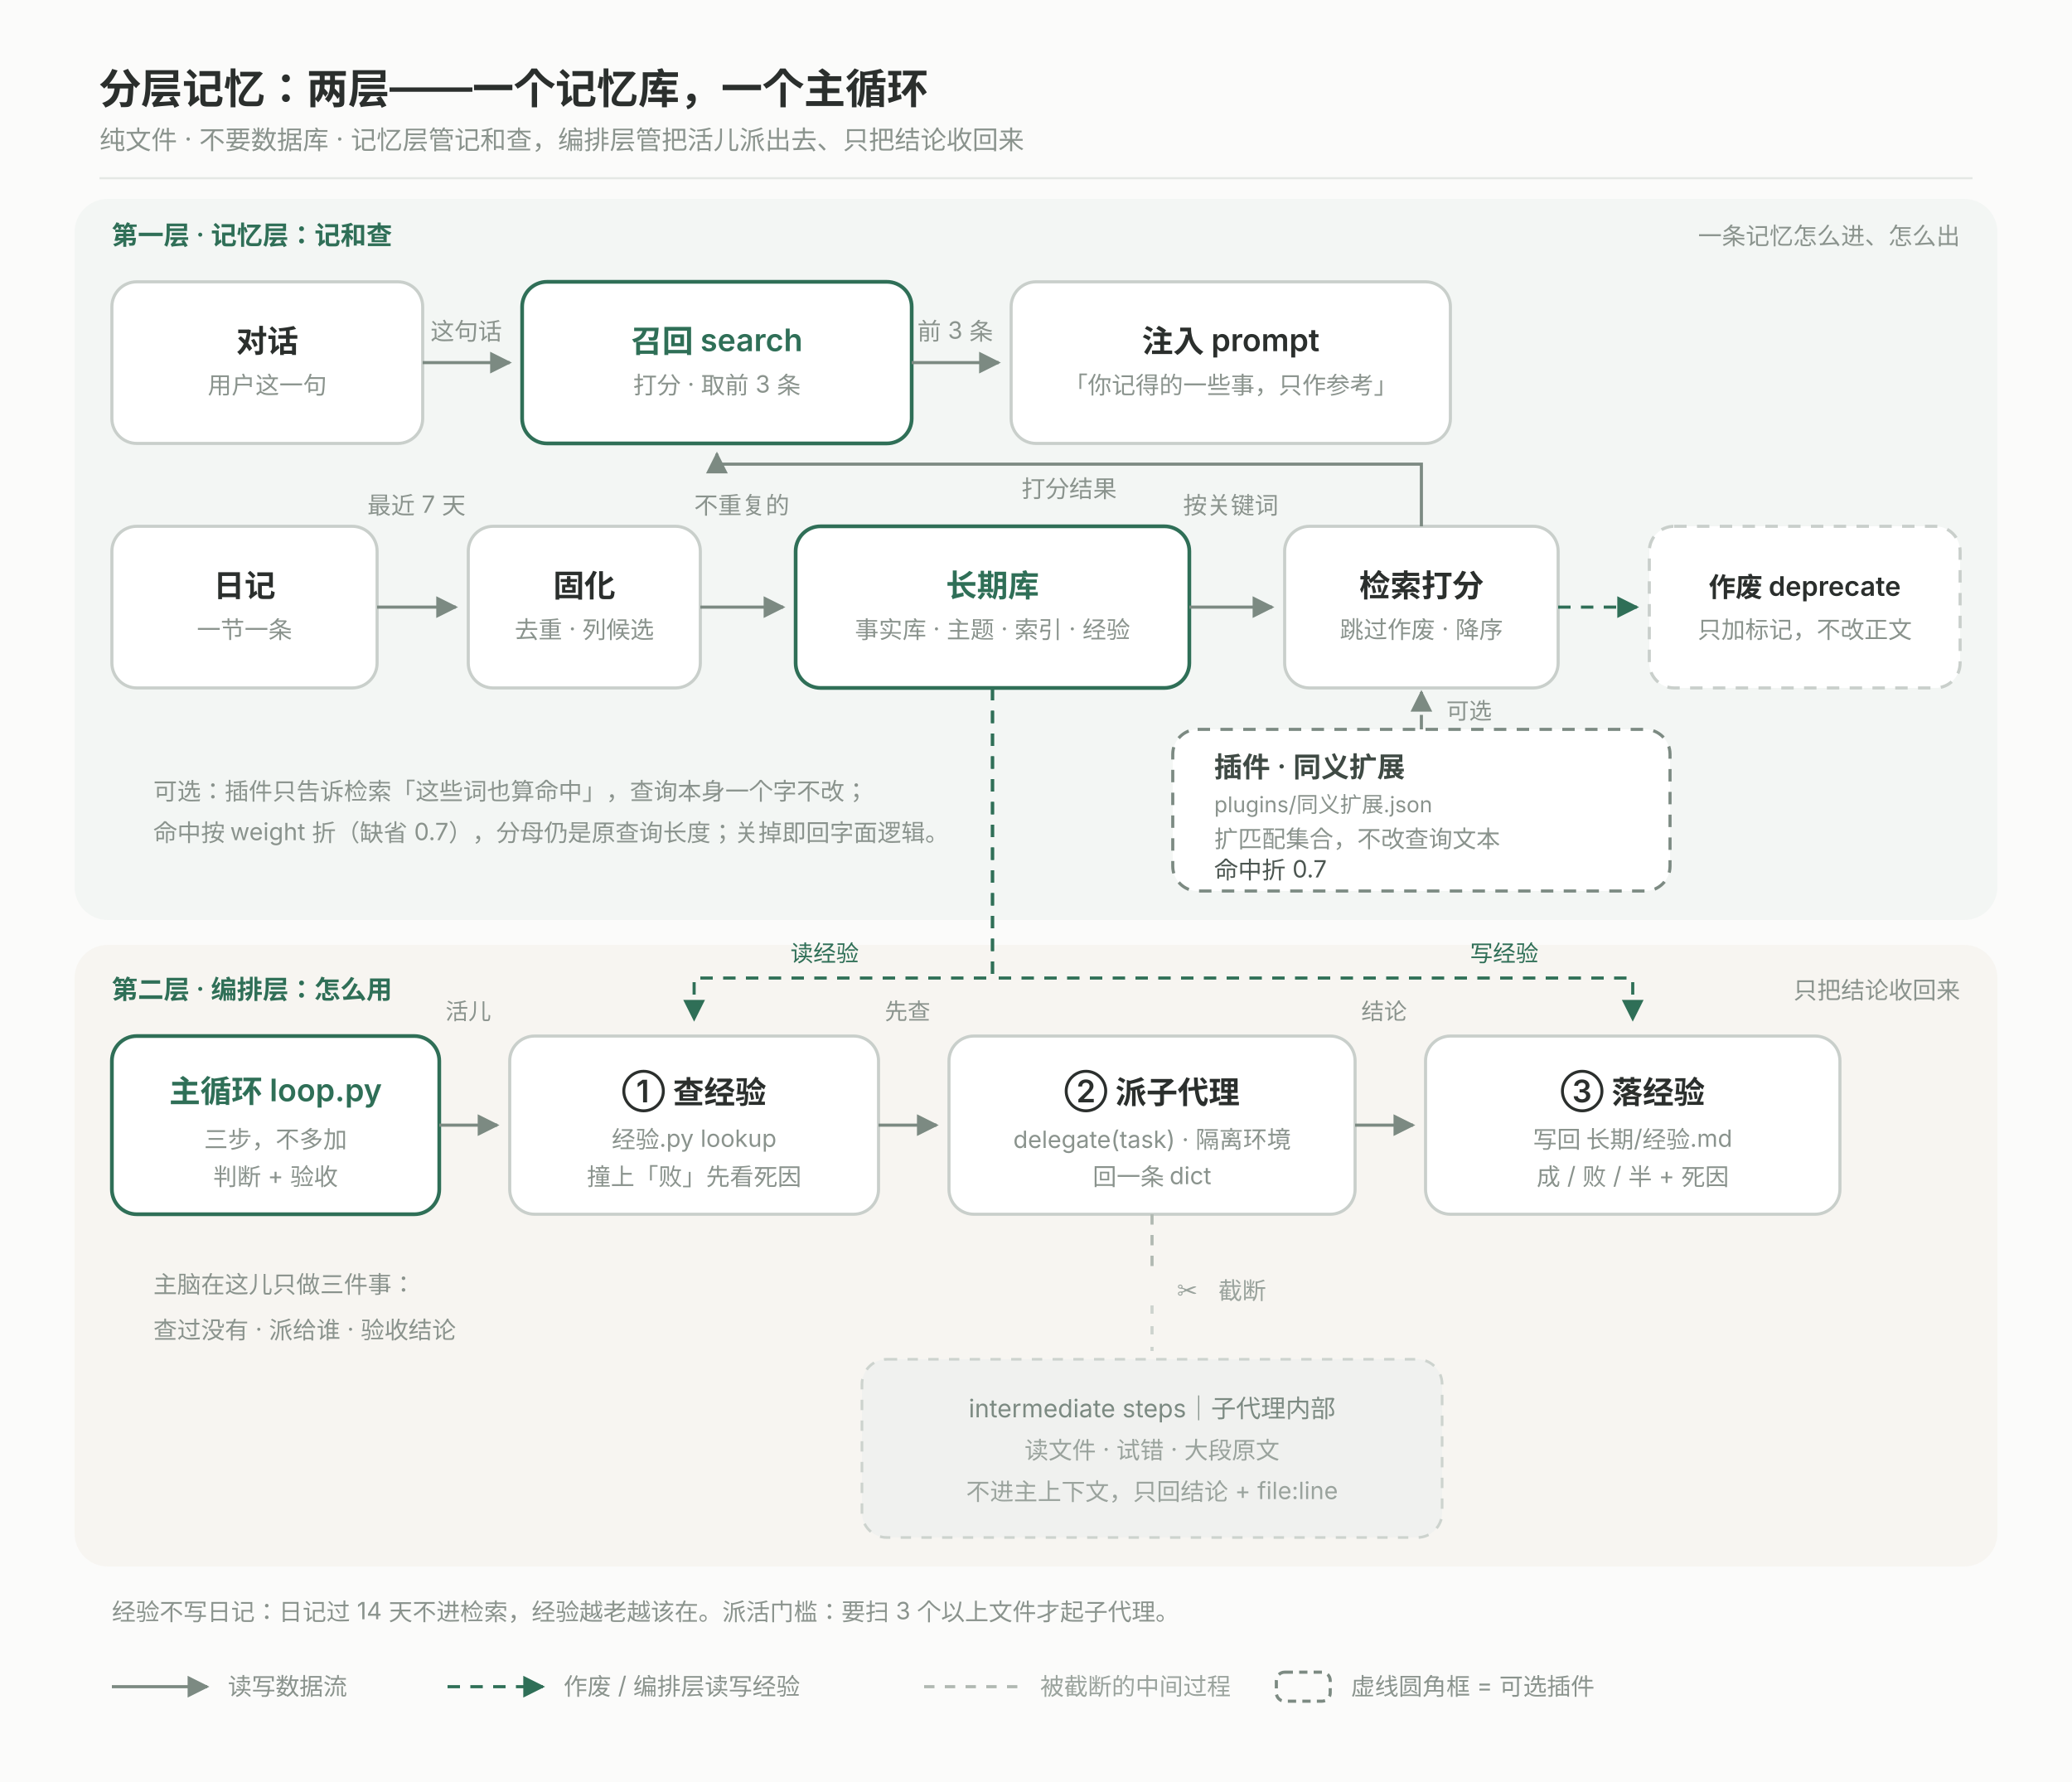
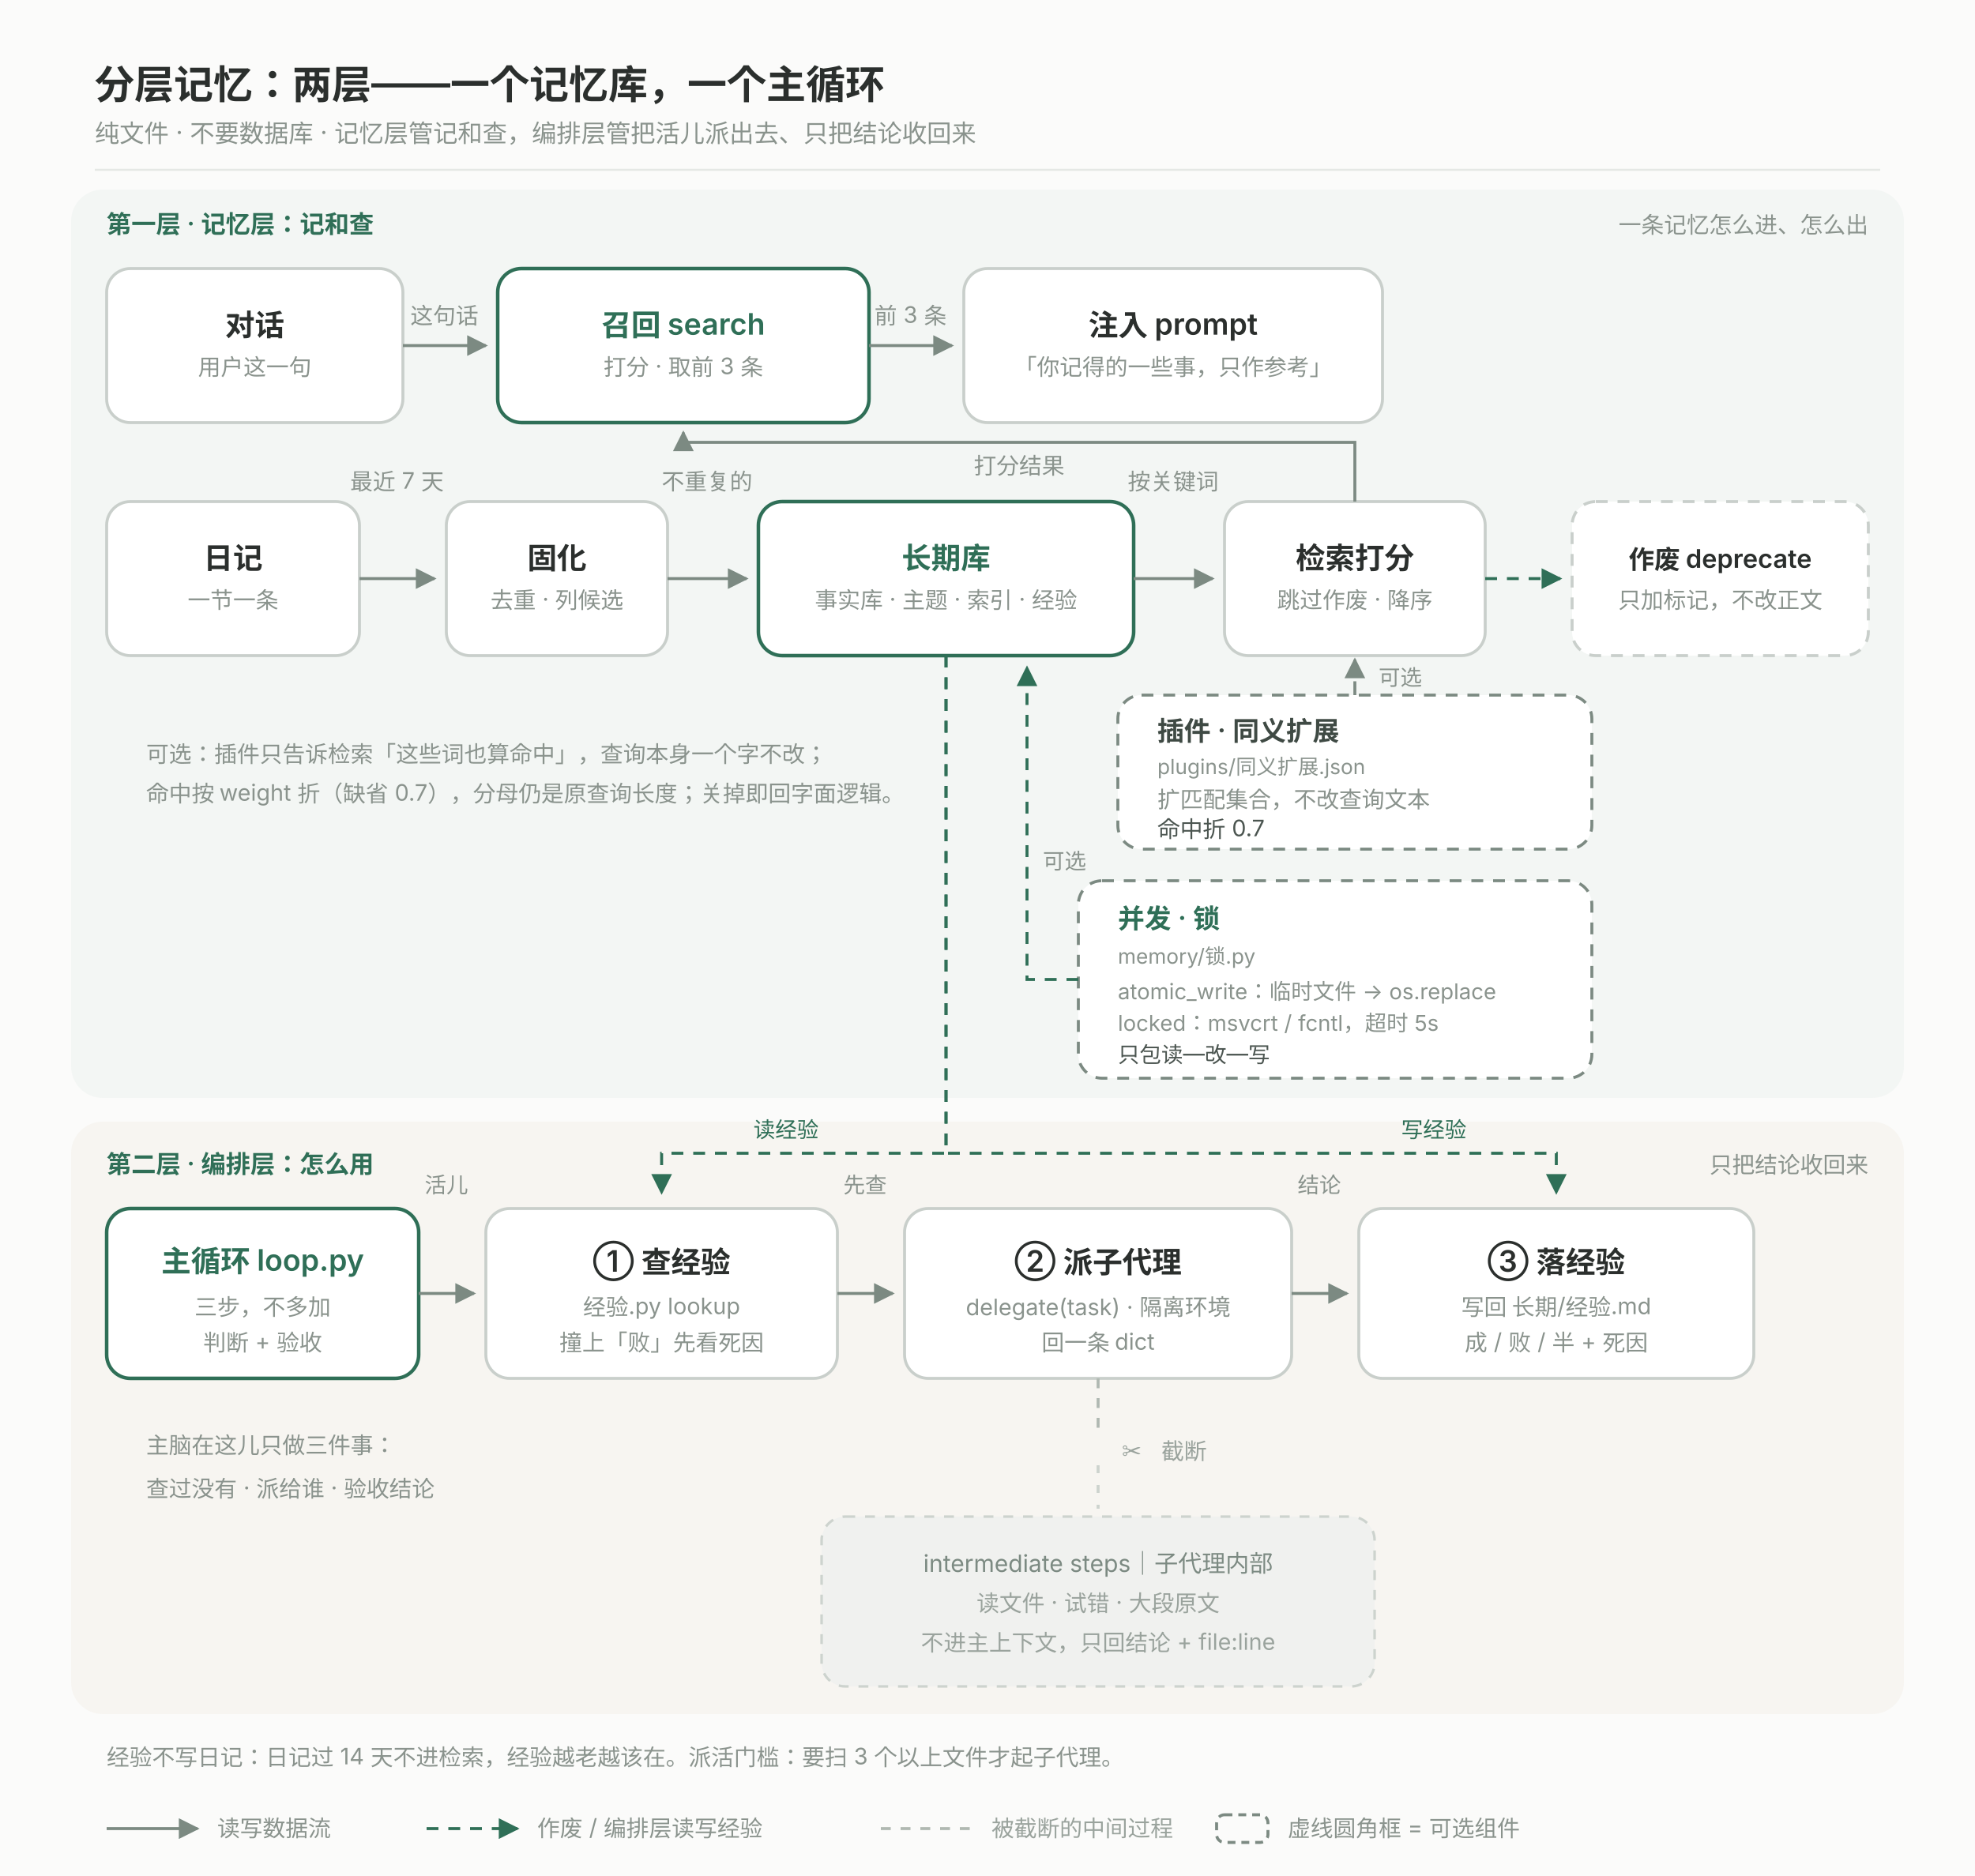
- <svg xmlns="http://www.w3.org/2000/svg" width="1000" height="860" viewBox="0 0 1000 860" role="img" aria-label="分层记忆：记忆层负责记和查，编排层负责查经验、派子代理、落经验，子代理的中间过程不进主上下文；检索打分那一步可选挂同义扩展插件">
+ <svg xmlns="http://www.w3.org/2000/svg" width="1000" height="950" viewBox="0 0 1000 950" role="img" aria-label="分层记忆：记忆层负责记和查，编排层负责查经验、派子代理、落经验，子代理的中间过程不进主上下文；检索打分那一步可选挂同义扩展插件；写路径旁边是可选的并发锁（原子替换 + 文件锁，只包读—改—写）">
  <defs>
    <marker id="arrow" viewBox="0 0 10 10" refX="9" refY="5" markerWidth="7" markerHeight="7" orient="auto-start-reverse">
      <path d="M0,0 L10,5 L0,10 Z" fill="#7c8a82" />
    </marker>
    <marker id="arrow-accent" viewBox="0 0 10 10" refX="9" refY="5" markerWidth="7" markerHeight="7" orient="auto-start-reverse">
      <path d="M0,0 L10,5 L0,10 Z" fill="#2f6f57" />
    </marker>
    <marker id="arrow-cut" viewBox="0 0 10 10" refX="9" refY="5" markerWidth="7" markerHeight="7" orient="auto-start-reverse">
      <path d="M0,0 L10,5 L0,10 Z" fill="#b0b8b2" />
    </marker>
  </defs>
-   <rect x="0" y="0" width="1000" height="860" fill="#fbfbfa" />
+   <rect x="0" y="0" width="1000" height="950" fill="#fbfbfa" />
  <text x="48" y="50" font-family="system-ui, -apple-system, 'Segoe UI', 'Microsoft YaHei', sans-serif" font-size="20" font-weight="600" fill="#2b2f2d">分层记忆：两层——一个记忆库，一个主循环</text>
  <text x="48" y="72" font-family="system-ui, -apple-system, 'Segoe UI', 'Microsoft YaHei', sans-serif" font-size="12.5" fill="#8a938d">纯文件 · 不要数据库 · 记忆层管记和查，编排层管把活儿派出去、只把结论收回来</text>
  <line x1="48" y1="86" x2="952" y2="86" stroke="#e5e8e5" stroke-width="1" />
-   <rect x="36" y="96" width="928" height="348" rx="16" fill="#f3f6f4" />
+   <rect x="36" y="96" width="928" height="460" rx="16" fill="#f3f6f4" />
  <text x="54" y="118" font-family="system-ui, -apple-system, 'Segoe UI', 'Microsoft YaHei', sans-serif" font-size="12.5" font-weight="600" fill="#2f6f57">第一层 · 记忆层：记和查</text>
  <text x="946" y="118" text-anchor="end" font-family="system-ui, -apple-system, 'Segoe UI', 'Microsoft YaHei', sans-serif" font-size="11.5" fill="#8a938d">一条记忆怎么进、怎么出</text>
  <rect x="54" y="136" width="150" height="78" rx="12" fill="#ffffff" stroke="#c9cfcb" stroke-width="1.5" />
  <text x="129" y="170" text-anchor="middle" font-family="system-ui, -apple-system, 'Segoe UI', 'Microsoft YaHei', sans-serif" font-size="15" font-weight="600" fill="#2b2f2d">对话</text>
  <text x="129" y="190" text-anchor="middle" font-family="system-ui, -apple-system, 'Segoe UI', 'Microsoft YaHei', sans-serif" font-size="11.5" fill="#8a938d">用户这一句</text>
  <rect x="252" y="136" width="188" height="78" rx="12" fill="#ffffff" stroke="#2f6f57" stroke-width="1.8" />
  <text x="346" y="170" text-anchor="middle" font-family="system-ui, -apple-system, 'Segoe UI', 'Microsoft YaHei', sans-serif" font-size="15" font-weight="600" fill="#2f6f57">召回 search</text>
  <text x="346" y="190" text-anchor="middle" font-family="system-ui, -apple-system, 'Segoe UI', 'Microsoft YaHei', sans-serif" font-size="11.5" fill="#8a938d">打分 · 取前 3 条</text>
  <rect x="488" y="136" width="212" height="78" rx="12" fill="#ffffff" stroke="#c9cfcb" stroke-width="1.5" />
  <text x="594" y="170" text-anchor="middle" font-family="system-ui, -apple-system, 'Segoe UI', 'Microsoft YaHei', sans-serif" font-size="15" font-weight="600" fill="#2b2f2d">注入 prompt</text>
  <text x="594" y="190" text-anchor="middle" font-family="system-ui, -apple-system, 'Segoe UI', 'Microsoft YaHei', sans-serif" font-size="11.5" fill="#8a938d">「你记得的一些事，只作参考」</text>
  <line x1="204" y1="175" x2="246" y2="175" stroke="#7c8a82" stroke-width="1.5" marker-end="url(#arrow)" />
  <text x="225" y="164" text-anchor="middle" font-family="system-ui, -apple-system, 'Segoe UI', 'Microsoft YaHei', sans-serif" font-size="11.5" fill="#8a938d">这句话</text>
  <line x1="440" y1="175" x2="482" y2="175" stroke="#7c8a82" stroke-width="1.5" marker-end="url(#arrow)" />
  <text x="461" y="164" text-anchor="middle" font-family="system-ui, -apple-system, 'Segoe UI', 'Microsoft YaHei', sans-serif" font-size="11.5" fill="#8a938d">前 3 条</text>
  <rect x="54" y="254" width="128" height="78" rx="12" fill="#ffffff" stroke="#c9cfcb" stroke-width="1.5" />
  <text x="118" y="288" text-anchor="middle" font-family="system-ui, -apple-system, 'Segoe UI', 'Microsoft YaHei', sans-serif" font-size="15" font-weight="600" fill="#2b2f2d">日记</text>
  <text x="118" y="308" text-anchor="middle" font-family="system-ui, -apple-system, 'Segoe UI', 'Microsoft YaHei', sans-serif" font-size="11.5" fill="#8a938d">一节一条</text>
  <rect x="226" y="254" width="112" height="78" rx="12" fill="#ffffff" stroke="#c9cfcb" stroke-width="1.5" />
  <text x="282" y="288" text-anchor="middle" font-family="system-ui, -apple-system, 'Segoe UI', 'Microsoft YaHei', sans-serif" font-size="15" font-weight="600" fill="#2b2f2d">固化</text>
  <text x="282" y="308" text-anchor="middle" font-family="system-ui, -apple-system, 'Segoe UI', 'Microsoft YaHei', sans-serif" font-size="11.5" fill="#8a938d">去重 · 列候选</text>
  <rect x="384" y="254" width="190" height="78" rx="12" fill="#ffffff" stroke="#2f6f57" stroke-width="1.8" />
  <text x="479" y="288" text-anchor="middle" font-family="system-ui, -apple-system, 'Segoe UI', 'Microsoft YaHei', sans-serif" font-size="15" font-weight="600" fill="#2f6f57">长期库</text>
  <text x="479" y="308" text-anchor="middle" font-family="system-ui, -apple-system, 'Segoe UI', 'Microsoft YaHei', sans-serif" font-size="11.5" fill="#8a938d">事实库 · 主题 · 索引 · 经验</text>
  <rect x="620" y="254" width="132" height="78" rx="12" fill="#ffffff" stroke="#c9cfcb" stroke-width="1.5" />
  <text x="686" y="288" text-anchor="middle" font-family="system-ui, -apple-system, 'Segoe UI', 'Microsoft YaHei', sans-serif" font-size="15" font-weight="600" fill="#2b2f2d">检索打分</text>
  <text x="686" y="308" text-anchor="middle" font-family="system-ui, -apple-system, 'Segoe UI', 'Microsoft YaHei', sans-serif" font-size="11.5" fill="#8a938d">跳过作废 · 降序</text>
  <line x1="182" y1="293" x2="220" y2="293" stroke="#7c8a82" stroke-width="1.5" marker-end="url(#arrow)" />
  <text x="201" y="248" text-anchor="middle" font-family="system-ui, -apple-system, 'Segoe UI', 'Microsoft YaHei', sans-serif" font-size="11.5" fill="#8a938d">最近 7 天</text>
  <line x1="338" y1="293" x2="378" y2="293" stroke="#7c8a82" stroke-width="1.5" marker-end="url(#arrow)" />
  <text x="358" y="248" text-anchor="middle" font-family="system-ui, -apple-system, 'Segoe UI', 'Microsoft YaHei', sans-serif" font-size="11.5" fill="#8a938d">不重复的</text>
  <line x1="574" y1="293" x2="614" y2="293" stroke="#7c8a82" stroke-width="1.5" marker-end="url(#arrow)" />
  <text x="594" y="248" text-anchor="middle" font-family="system-ui, -apple-system, 'Segoe UI', 'Microsoft YaHei', sans-serif" font-size="11.5" fill="#8a938d">按关键词</text>
  <path d="M 686 254 L 686 224 L 346 224 L 346 219" fill="none" stroke="#7c8a82" stroke-width="1.5" marker-end="url(#arrow)" />
  <text x="516" y="240" text-anchor="middle" font-family="system-ui, -apple-system, 'Segoe UI', 'Microsoft YaHei', sans-serif" font-size="11.5" fill="#8a938d">打分结果</text>
  <rect x="796" y="254" width="150" height="78" rx="12" fill="#ffffff" stroke="#c9cfcb" stroke-width="1.5" stroke-dasharray="6 5" />
  <text x="871" y="288" text-anchor="middle" font-family="system-ui, -apple-system, 'Segoe UI', 'Microsoft YaHei', sans-serif" font-size="13" font-weight="600" fill="#2b2f2d">作废 deprecate</text>
  <text x="871" y="308" text-anchor="middle" font-family="system-ui, -apple-system, 'Segoe UI', 'Microsoft YaHei', sans-serif" font-size="11.5" fill="#8a938d">只加标记，不改正文</text>
  <line x1="752" y1="293" x2="790" y2="293" stroke="#2f6f57" stroke-width="1.5" stroke-dasharray="6 5" marker-end="url(#arrow-accent)" />
  <rect x="566" y="352" width="240" height="78" rx="12" fill="#ffffff" stroke="#7c8a82" stroke-width="1.5" stroke-dasharray="6 5" />
  <text x="586" y="375" font-family="system-ui, -apple-system, 'Segoe UI', 'Microsoft YaHei', sans-serif" font-size="13.5" font-weight="600" fill="#3f4a44">插件 · 同义扩展</text>
  <text x="586" y="392" font-family="system-ui, -apple-system, 'Segoe UI', 'Microsoft YaHei', sans-serif" font-size="10.5" fill="#8a938d">plugins/同义扩展.json</text>
  <text x="586" y="409" font-family="system-ui, -apple-system, 'Segoe UI', 'Microsoft YaHei', sans-serif" font-size="11.5" fill="#8a938d">扩匹配集合，不改查询文本</text>
  <text x="586" y="424" font-family="system-ui, -apple-system, 'Segoe UI', 'Microsoft YaHei', sans-serif" font-size="11.5" fill="#4b5550">命中折 0.7</text>
  <line x1="686" y1="352" x2="686" y2="334" stroke="#7c8a82" stroke-width="1.5" stroke-dasharray="7 4" marker-end="url(#arrow)" />
  <text x="698" y="347" font-family="system-ui, -apple-system, 'Segoe UI', 'Microsoft YaHei', sans-serif" font-size="11" fill="#8a938d">可选</text>
  <text x="74" y="386" font-family="system-ui, -apple-system, 'Segoe UI', 'Microsoft YaHei', sans-serif" font-size="11.5" fill="#8a938d">可选：插件只告诉检索「这些词也算命中」，查询本身一个字不改；</text>
  <text x="74" y="406" font-family="system-ui, -apple-system, 'Segoe UI', 'Microsoft YaHei', sans-serif" font-size="11.5" fill="#8a938d">命中按 weight 折（缺省 0.7），分母仍是原查询长度；关掉即回字面逻辑。</text>
-   <rect x="36" y="456" width="928" height="300" rx="16" fill="#f7f5f1" />
-   <text x="54" y="482" font-family="system-ui, -apple-system, 'Segoe UI', 'Microsoft YaHei', sans-serif" font-size="12.5" font-weight="600" fill="#2f6f57">第二层 · 编排层：怎么用</text>
-   <text x="946" y="482" text-anchor="end" font-family="system-ui, -apple-system, 'Segoe UI', 'Microsoft YaHei', sans-serif" font-size="11.5" fill="#8a938d">只把结论收回来</text>
-   <rect x="54" y="500" width="158" height="86" rx="12" fill="#ffffff" stroke="#2f6f57" stroke-width="1.8" />
-   <text x="133" y="532" text-anchor="middle" font-family="system-ui, -apple-system, 'Segoe UI', 'Microsoft YaHei', sans-serif" font-size="15" font-weight="600" fill="#2f6f57">主循环 loop.py</text>
-   <text x="133" y="554" text-anchor="middle" font-family="system-ui, -apple-system, 'Segoe UI', 'Microsoft YaHei', sans-serif" font-size="11.5" fill="#8a938d">三步，不多加</text>
-   <text x="133" y="572" text-anchor="middle" font-family="system-ui, -apple-system, 'Segoe UI', 'Microsoft YaHei', sans-serif" font-size="11.5" fill="#8a938d">判断 + 验收</text>
-   <rect x="246" y="500" width="178" height="86" rx="12" fill="#ffffff" stroke="#c9cfcb" stroke-width="1.5" />
-   <text x="335" y="532" text-anchor="middle" font-family="system-ui, -apple-system, 'Segoe UI', 'Microsoft YaHei', sans-serif" font-size="15" font-weight="600" fill="#2b2f2d">① 查经验</text>
-   <text x="335" y="554" text-anchor="middle" font-family="system-ui, -apple-system, 'Segoe UI', 'Microsoft YaHei', sans-serif" font-size="11.5" fill="#8a938d">经验.py lookup</text>
-   <text x="335" y="572" text-anchor="middle" font-family="system-ui, -apple-system, 'Segoe UI', 'Microsoft YaHei', sans-serif" font-size="11.5" fill="#8a938d">撞上「败」先看死因</text>
-   <rect x="458" y="500" width="196" height="86" rx="12" fill="#ffffff" stroke="#c9cfcb" stroke-width="1.5" />
-   <text x="556" y="532" text-anchor="middle" font-family="system-ui, -apple-system, 'Segoe UI', 'Microsoft YaHei', sans-serif" font-size="15" font-weight="600" fill="#2b2f2d">② 派子代理</text>
-   <text x="556" y="554" text-anchor="middle" font-family="system-ui, -apple-system, 'Segoe UI', 'Microsoft YaHei', sans-serif" font-size="11.5" fill="#8a938d">delegate(task) · 隔离环境</text>
-   <text x="556" y="572" text-anchor="middle" font-family="system-ui, -apple-system, 'Segoe UI', 'Microsoft YaHei', sans-serif" font-size="11.5" fill="#8a938d">回一条 dict</text>
-   <rect x="688" y="500" width="200" height="86" rx="12" fill="#ffffff" stroke="#c9cfcb" stroke-width="1.5" />
-   <text x="788" y="532" text-anchor="middle" font-family="system-ui, -apple-system, 'Segoe UI', 'Microsoft YaHei', sans-serif" font-size="15" font-weight="600" fill="#2b2f2d">③ 落经验</text>
-   <text x="788" y="554" text-anchor="middle" font-family="system-ui, -apple-system, 'Segoe UI', 'Microsoft YaHei', sans-serif" font-size="11.5" fill="#8a938d">写回 长期/经验.md</text>
-   <text x="788" y="572" text-anchor="middle" font-family="system-ui, -apple-system, 'Segoe UI', 'Microsoft YaHei', sans-serif" font-size="11.5" fill="#8a938d">成 / 败 / 半 + 死因</text>
-   <line x1="212" y1="543" x2="240" y2="543" stroke="#7c8a82" stroke-width="1.5" marker-end="url(#arrow)" />
-   <text x="226" y="492" text-anchor="middle" font-family="system-ui, -apple-system, 'Segoe UI', 'Microsoft YaHei', sans-serif" font-size="11" fill="#8a938d">活儿</text>
-   <line x1="424" y1="543" x2="452" y2="543" stroke="#7c8a82" stroke-width="1.5" marker-end="url(#arrow)" />
-   <text x="438" y="492" text-anchor="middle" font-family="system-ui, -apple-system, 'Segoe UI', 'Microsoft YaHei', sans-serif" font-size="11" fill="#8a938d">先查</text>
-   <line x1="654" y1="543" x2="682" y2="543" stroke="#7c8a82" stroke-width="1.5" marker-end="url(#arrow)" />
-   <text x="668" y="492" text-anchor="middle" font-family="system-ui, -apple-system, 'Segoe UI', 'Microsoft YaHei', sans-serif" font-size="11" fill="#8a938d">结论</text>
-   <path d="M 479 332 L 479 472 L 335 472 L 335 492" fill="none" stroke="#2f6f57" stroke-width="1.5" stroke-dasharray="6 5" marker-end="url(#arrow-accent)" />
-   <path d="M 479 332 L 479 472 L 788 472 L 788 492" fill="none" stroke="#2f6f57" stroke-width="1.5" stroke-dasharray="6 5" marker-end="url(#arrow-accent)" />
-   <text x="398" y="464" text-anchor="middle" font-family="system-ui, -apple-system, 'Segoe UI', 'Microsoft YaHei', sans-serif" font-size="11" fill="#2f6f57">读经验</text>
-   <text x="726" y="464" text-anchor="middle" font-family="system-ui, -apple-system, 'Segoe UI', 'Microsoft YaHei', sans-serif" font-size="11" fill="#2f6f57">写经验</text>
-   <text x="74" y="624" font-family="system-ui, -apple-system, 'Segoe UI', 'Microsoft YaHei', sans-serif" font-size="11.5" fill="#8a938d">主脑在这儿只做三件事：</text>
-   <text x="74" y="646" font-family="system-ui, -apple-system, 'Segoe UI', 'Microsoft YaHei', sans-serif" font-size="11.5" fill="#8a938d">查过没有 · 派给谁 · 验收结论</text>
-   <line x1="556" y1="586" x2="556" y2="614" stroke="#b0b8b2" stroke-width="1.5" stroke-dasharray="5 5" />
-   <line x1="556" y1="630" x2="556" y2="652" stroke="#cdd3ce" stroke-width="1.5" stroke-dasharray="4 6" />
-   <text x="568" y="627" font-family="system-ui, -apple-system, 'Segoe UI', 'Microsoft YaHei', sans-serif" font-size="12" fill="#9aa39d">✂</text>
-   <text x="588" y="627" font-family="system-ui, -apple-system, 'Segoe UI', 'Microsoft YaHei', sans-serif" font-size="11.5" fill="#9aa39d">截断</text>
-   <rect x="416" y="656" width="280" height="86" rx="12" fill="#f0f1ef" stroke="#cdd3ce" stroke-width="1.3" stroke-dasharray="5 5" />
-   <text x="556" y="684" text-anchor="middle" font-family="system-ui, -apple-system, 'Segoe UI', 'Microsoft YaHei', sans-serif" font-size="12" fill="#7c8a82">intermediate steps｜子代理内部</text>
-   <text x="556" y="704" text-anchor="middle" font-family="system-ui, -apple-system, 'Segoe UI', 'Microsoft YaHei', sans-serif" font-size="11.5" fill="#9aa39d">读文件 · 试错 · 大段原文</text>
-   <text x="556" y="724" text-anchor="middle" font-family="system-ui, -apple-system, 'Segoe UI', 'Microsoft YaHei', sans-serif" font-size="11.5" fill="#9aa39d">不进主上下文，只回结论 + file:line</text>
-   <text x="54" y="782" font-family="system-ui, -apple-system, 'Segoe UI', 'Microsoft YaHei', sans-serif" font-size="11.5" fill="#8a938d">经验不写日记：日记过 14 天不进检索，经验越老越该在。派活门槛：要扫 3 个以上文件才起子代理。</text>
-   <line x1="54" y1="814" x2="100" y2="814" stroke="#7c8a82" stroke-width="1.5" marker-end="url(#arrow)" />
-   <text x="110" y="818" font-family="system-ui, -apple-system, 'Segoe UI', 'Microsoft YaHei', sans-serif" font-size="11.5" fill="#8a938d">读写数据流</text>
-   <line x1="216" y1="814" x2="262" y2="814" stroke="#2f6f57" stroke-width="1.5" stroke-dasharray="6 5" marker-end="url(#arrow-accent)" />
-   <text x="272" y="818" font-family="system-ui, -apple-system, 'Segoe UI', 'Microsoft YaHei', sans-serif" font-size="11.5" fill="#8a938d">作废 / 编排层读写经验</text>
-   <line x1="446" y1="814" x2="492" y2="814" stroke="#b0b8b2" stroke-width="1.5" stroke-dasharray="5 5" />
-   <text x="502" y="818" font-family="system-ui, -apple-system, 'Segoe UI', 'Microsoft YaHei', sans-serif" font-size="11.5" fill="#9aa39d">被截断的中间过程</text>
-   <rect x="616" y="807" width="26" height="14" rx="4" fill="none" stroke="#7c8a82" stroke-width="1.5" stroke-dasharray="4 3" />
-   <text x="652" y="818" font-family="system-ui, -apple-system, 'Segoe UI', 'Microsoft YaHei', sans-serif" font-size="11.5" fill="#8a938d">虚线圆角框 = 可选插件</text>
+   <rect x="546" y="446" width="260" height="100" rx="12" fill="#ffffff" stroke="#7c8a82" stroke-width="1.5" stroke-dasharray="6 5" />
+   <text x="566" y="470" font-family="system-ui, -apple-system, 'Segoe UI', 'Microsoft YaHei', sans-serif" font-size="13.5" font-weight="600" fill="#2f6f57">并发 · 锁</text>
+   <text x="566" y="488" font-family="system-ui, -apple-system, 'Segoe UI', 'Microsoft YaHei', sans-serif" font-size="10.5" fill="#8a938d">memory/锁.py</text>
+   <text x="566" y="506" font-family="system-ui, -apple-system, 'Segoe UI', 'Microsoft YaHei', sans-serif" font-size="11" fill="#8a938d">atomic_write：临时文件 → os.replace</text>
+   <text x="566" y="522" font-family="system-ui, -apple-system, 'Segoe UI', 'Microsoft YaHei', sans-serif" font-size="11" fill="#8a938d">locked：msvcrt / fcntl，超时 5s</text>
+   <text x="566" y="538" font-family="system-ui, -apple-system, 'Segoe UI', 'Microsoft YaHei', sans-serif" font-size="11" fill="#4b5550">只包读—改—写</text>
+   <path d="M 546 496 L 520 496 L 520 338" fill="none" stroke="#2f6f57" stroke-width="1.5" stroke-dasharray="6 5" marker-end="url(#arrow-accent)" />
+   <text x="528" y="440" font-family="system-ui, -apple-system, 'Segoe UI', 'Microsoft YaHei', sans-serif" font-size="11" fill="#8a938d">可选</text>
+   <rect x="36" y="568" width="928" height="300" rx="16" fill="#f7f5f1" />
+   <text x="54" y="594" font-family="system-ui, -apple-system, 'Segoe UI', 'Microsoft YaHei', sans-serif" font-size="12.5" font-weight="600" fill="#2f6f57">第二层 · 编排层：怎么用</text>
+   <text x="946" y="594" text-anchor="end" font-family="system-ui, -apple-system, 'Segoe UI', 'Microsoft YaHei', sans-serif" font-size="11.5" fill="#8a938d">只把结论收回来</text>
+   <rect x="54" y="612" width="158" height="86" rx="12" fill="#ffffff" stroke="#2f6f57" stroke-width="1.8" />
+   <text x="133" y="644" text-anchor="middle" font-family="system-ui, -apple-system, 'Segoe UI', 'Microsoft YaHei', sans-serif" font-size="15" font-weight="600" fill="#2f6f57">主循环 loop.py</text>
+   <text x="133" y="666" text-anchor="middle" font-family="system-ui, -apple-system, 'Segoe UI', 'Microsoft YaHei', sans-serif" font-size="11.5" fill="#8a938d">三步，不多加</text>
+   <text x="133" y="684" text-anchor="middle" font-family="system-ui, -apple-system, 'Segoe UI', 'Microsoft YaHei', sans-serif" font-size="11.5" fill="#8a938d">判断 + 验收</text>
+   <rect x="246" y="612" width="178" height="86" rx="12" fill="#ffffff" stroke="#c9cfcb" stroke-width="1.5" />
+   <text x="335" y="644" text-anchor="middle" font-family="system-ui, -apple-system, 'Segoe UI', 'Microsoft YaHei', sans-serif" font-size="15" font-weight="600" fill="#2b2f2d">① 查经验</text>
+   <text x="335" y="666" text-anchor="middle" font-family="system-ui, -apple-system, 'Segoe UI', 'Microsoft YaHei', sans-serif" font-size="11.5" fill="#8a938d">经验.py lookup</text>
+   <text x="335" y="684" text-anchor="middle" font-family="system-ui, -apple-system, 'Segoe UI', 'Microsoft YaHei', sans-serif" font-size="11.5" fill="#8a938d">撞上「败」先看死因</text>
+   <rect x="458" y="612" width="196" height="86" rx="12" fill="#ffffff" stroke="#c9cfcb" stroke-width="1.5" />
+   <text x="556" y="644" text-anchor="middle" font-family="system-ui, -apple-system, 'Segoe UI', 'Microsoft YaHei', sans-serif" font-size="15" font-weight="600" fill="#2b2f2d">② 派子代理</text>
+   <text x="556" y="666" text-anchor="middle" font-family="system-ui, -apple-system, 'Segoe UI', 'Microsoft YaHei', sans-serif" font-size="11.5" fill="#8a938d">delegate(task) · 隔离环境</text>
+   <text x="556" y="684" text-anchor="middle" font-family="system-ui, -apple-system, 'Segoe UI', 'Microsoft YaHei', sans-serif" font-size="11.5" fill="#8a938d">回一条 dict</text>
+   <rect x="688" y="612" width="200" height="86" rx="12" fill="#ffffff" stroke="#c9cfcb" stroke-width="1.5" />
+   <text x="788" y="644" text-anchor="middle" font-family="system-ui, -apple-system, 'Segoe UI', 'Microsoft YaHei', sans-serif" font-size="15" font-weight="600" fill="#2b2f2d">③ 落经验</text>
+   <text x="788" y="666" text-anchor="middle" font-family="system-ui, -apple-system, 'Segoe UI', 'Microsoft YaHei', sans-serif" font-size="11.5" fill="#8a938d">写回 长期/经验.md</text>
+   <text x="788" y="684" text-anchor="middle" font-family="system-ui, -apple-system, 'Segoe UI', 'Microsoft YaHei', sans-serif" font-size="11.5" fill="#8a938d">成 / 败 / 半 + 死因</text>
+   <line x1="212" y1="655" x2="240" y2="655" stroke="#7c8a82" stroke-width="1.5" marker-end="url(#arrow)" />
+   <text x="226" y="604" text-anchor="middle" font-family="system-ui, -apple-system, 'Segoe UI', 'Microsoft YaHei', sans-serif" font-size="11" fill="#8a938d">活儿</text>
+   <line x1="424" y1="655" x2="452" y2="655" stroke="#7c8a82" stroke-width="1.5" marker-end="url(#arrow)" />
+   <text x="438" y="604" text-anchor="middle" font-family="system-ui, -apple-system, 'Segoe UI', 'Microsoft YaHei', sans-serif" font-size="11" fill="#8a938d">先查</text>
+   <line x1="654" y1="655" x2="682" y2="655" stroke="#7c8a82" stroke-width="1.5" marker-end="url(#arrow)" />
+   <text x="668" y="604" text-anchor="middle" font-family="system-ui, -apple-system, 'Segoe UI', 'Microsoft YaHei', sans-serif" font-size="11" fill="#8a938d">结论</text>
+   <path d="M 479 332 L 479 584 L 335 584 L 335 604" fill="none" stroke="#2f6f57" stroke-width="1.5" stroke-dasharray="6 5" marker-end="url(#arrow-accent)" />
+   <path d="M 479 332 L 479 584 L 788 584 L 788 604" fill="none" stroke="#2f6f57" stroke-width="1.5" stroke-dasharray="6 5" marker-end="url(#arrow-accent)" />
+   <text x="398" y="576" text-anchor="middle" font-family="system-ui, -apple-system, 'Segoe UI', 'Microsoft YaHei', sans-serif" font-size="11" fill="#2f6f57">读经验</text>
+   <text x="726" y="576" text-anchor="middle" font-family="system-ui, -apple-system, 'Segoe UI', 'Microsoft YaHei', sans-serif" font-size="11" fill="#2f6f57">写经验</text>
+   <text x="74" y="736" font-family="system-ui, -apple-system, 'Segoe UI', 'Microsoft YaHei', sans-serif" font-size="11.5" fill="#8a938d">主脑在这儿只做三件事：</text>
+   <text x="74" y="758" font-family="system-ui, -apple-system, 'Segoe UI', 'Microsoft YaHei', sans-serif" font-size="11.5" fill="#8a938d">查过没有 · 派给谁 · 验收结论</text>
+   <line x1="556" y1="698" x2="556" y2="726" stroke="#b0b8b2" stroke-width="1.5" stroke-dasharray="5 5" />
+   <line x1="556" y1="742" x2="556" y2="764" stroke="#cdd3ce" stroke-width="1.5" stroke-dasharray="4 6" />
+   <text x="568" y="739" font-family="system-ui, -apple-system, 'Segoe UI', 'Microsoft YaHei', sans-serif" font-size="12" fill="#9aa39d">✂</text>
+   <text x="588" y="739" font-family="system-ui, -apple-system, 'Segoe UI', 'Microsoft YaHei', sans-serif" font-size="11.5" fill="#9aa39d">截断</text>
+   <rect x="416" y="768" width="280" height="86" rx="12" fill="#f0f1ef" stroke="#cdd3ce" stroke-width="1.3" stroke-dasharray="5 5" />
+   <text x="556" y="796" text-anchor="middle" font-family="system-ui, -apple-system, 'Segoe UI', 'Microsoft YaHei', sans-serif" font-size="12" fill="#7c8a82">intermediate steps｜子代理内部</text>
+   <text x="556" y="816" text-anchor="middle" font-family="system-ui, -apple-system, 'Segoe UI', 'Microsoft YaHei', sans-serif" font-size="11.5" fill="#9aa39d">读文件 · 试错 · 大段原文</text>
+   <text x="556" y="836" text-anchor="middle" font-family="system-ui, -apple-system, 'Segoe UI', 'Microsoft YaHei', sans-serif" font-size="11.5" fill="#9aa39d">不进主上下文，只回结论 + file:line</text>
+   <text x="54" y="894" font-family="system-ui, -apple-system, 'Segoe UI', 'Microsoft YaHei', sans-serif" font-size="11.5" fill="#8a938d">经验不写日记：日记过 14 天不进检索，经验越老越该在。派活门槛：要扫 3 个以上文件才起子代理。</text>
+   <line x1="54" y1="926" x2="100" y2="926" stroke="#7c8a82" stroke-width="1.5" marker-end="url(#arrow)" />
+   <text x="110" y="930" font-family="system-ui, -apple-system, 'Segoe UI', 'Microsoft YaHei', sans-serif" font-size="11.5" fill="#8a938d">读写数据流</text>
+   <line x1="216" y1="926" x2="262" y2="926" stroke="#2f6f57" stroke-width="1.5" stroke-dasharray="6 5" marker-end="url(#arrow-accent)" />
+   <text x="272" y="930" font-family="system-ui, -apple-system, 'Segoe UI', 'Microsoft YaHei', sans-serif" font-size="11.5" fill="#8a938d">作废 / 编排层读写经验</text>
+   <line x1="446" y1="926" x2="492" y2="926" stroke="#b0b8b2" stroke-width="1.5" stroke-dasharray="5 5" />
+   <text x="502" y="930" font-family="system-ui, -apple-system, 'Segoe UI', 'Microsoft YaHei', sans-serif" font-size="11.5" fill="#9aa39d">被截断的中间过程</text>
+   <rect x="616" y="919" width="26" height="14" rx="4" fill="none" stroke="#7c8a82" stroke-width="1.5" stroke-dasharray="4 3" />
+   <text x="652" y="930" font-family="system-ui, -apple-system, 'Segoe UI', 'Microsoft YaHei', sans-serif" font-size="11.5" fill="#8a938d">虚线圆角框 = 可选组件</text>
</svg>
